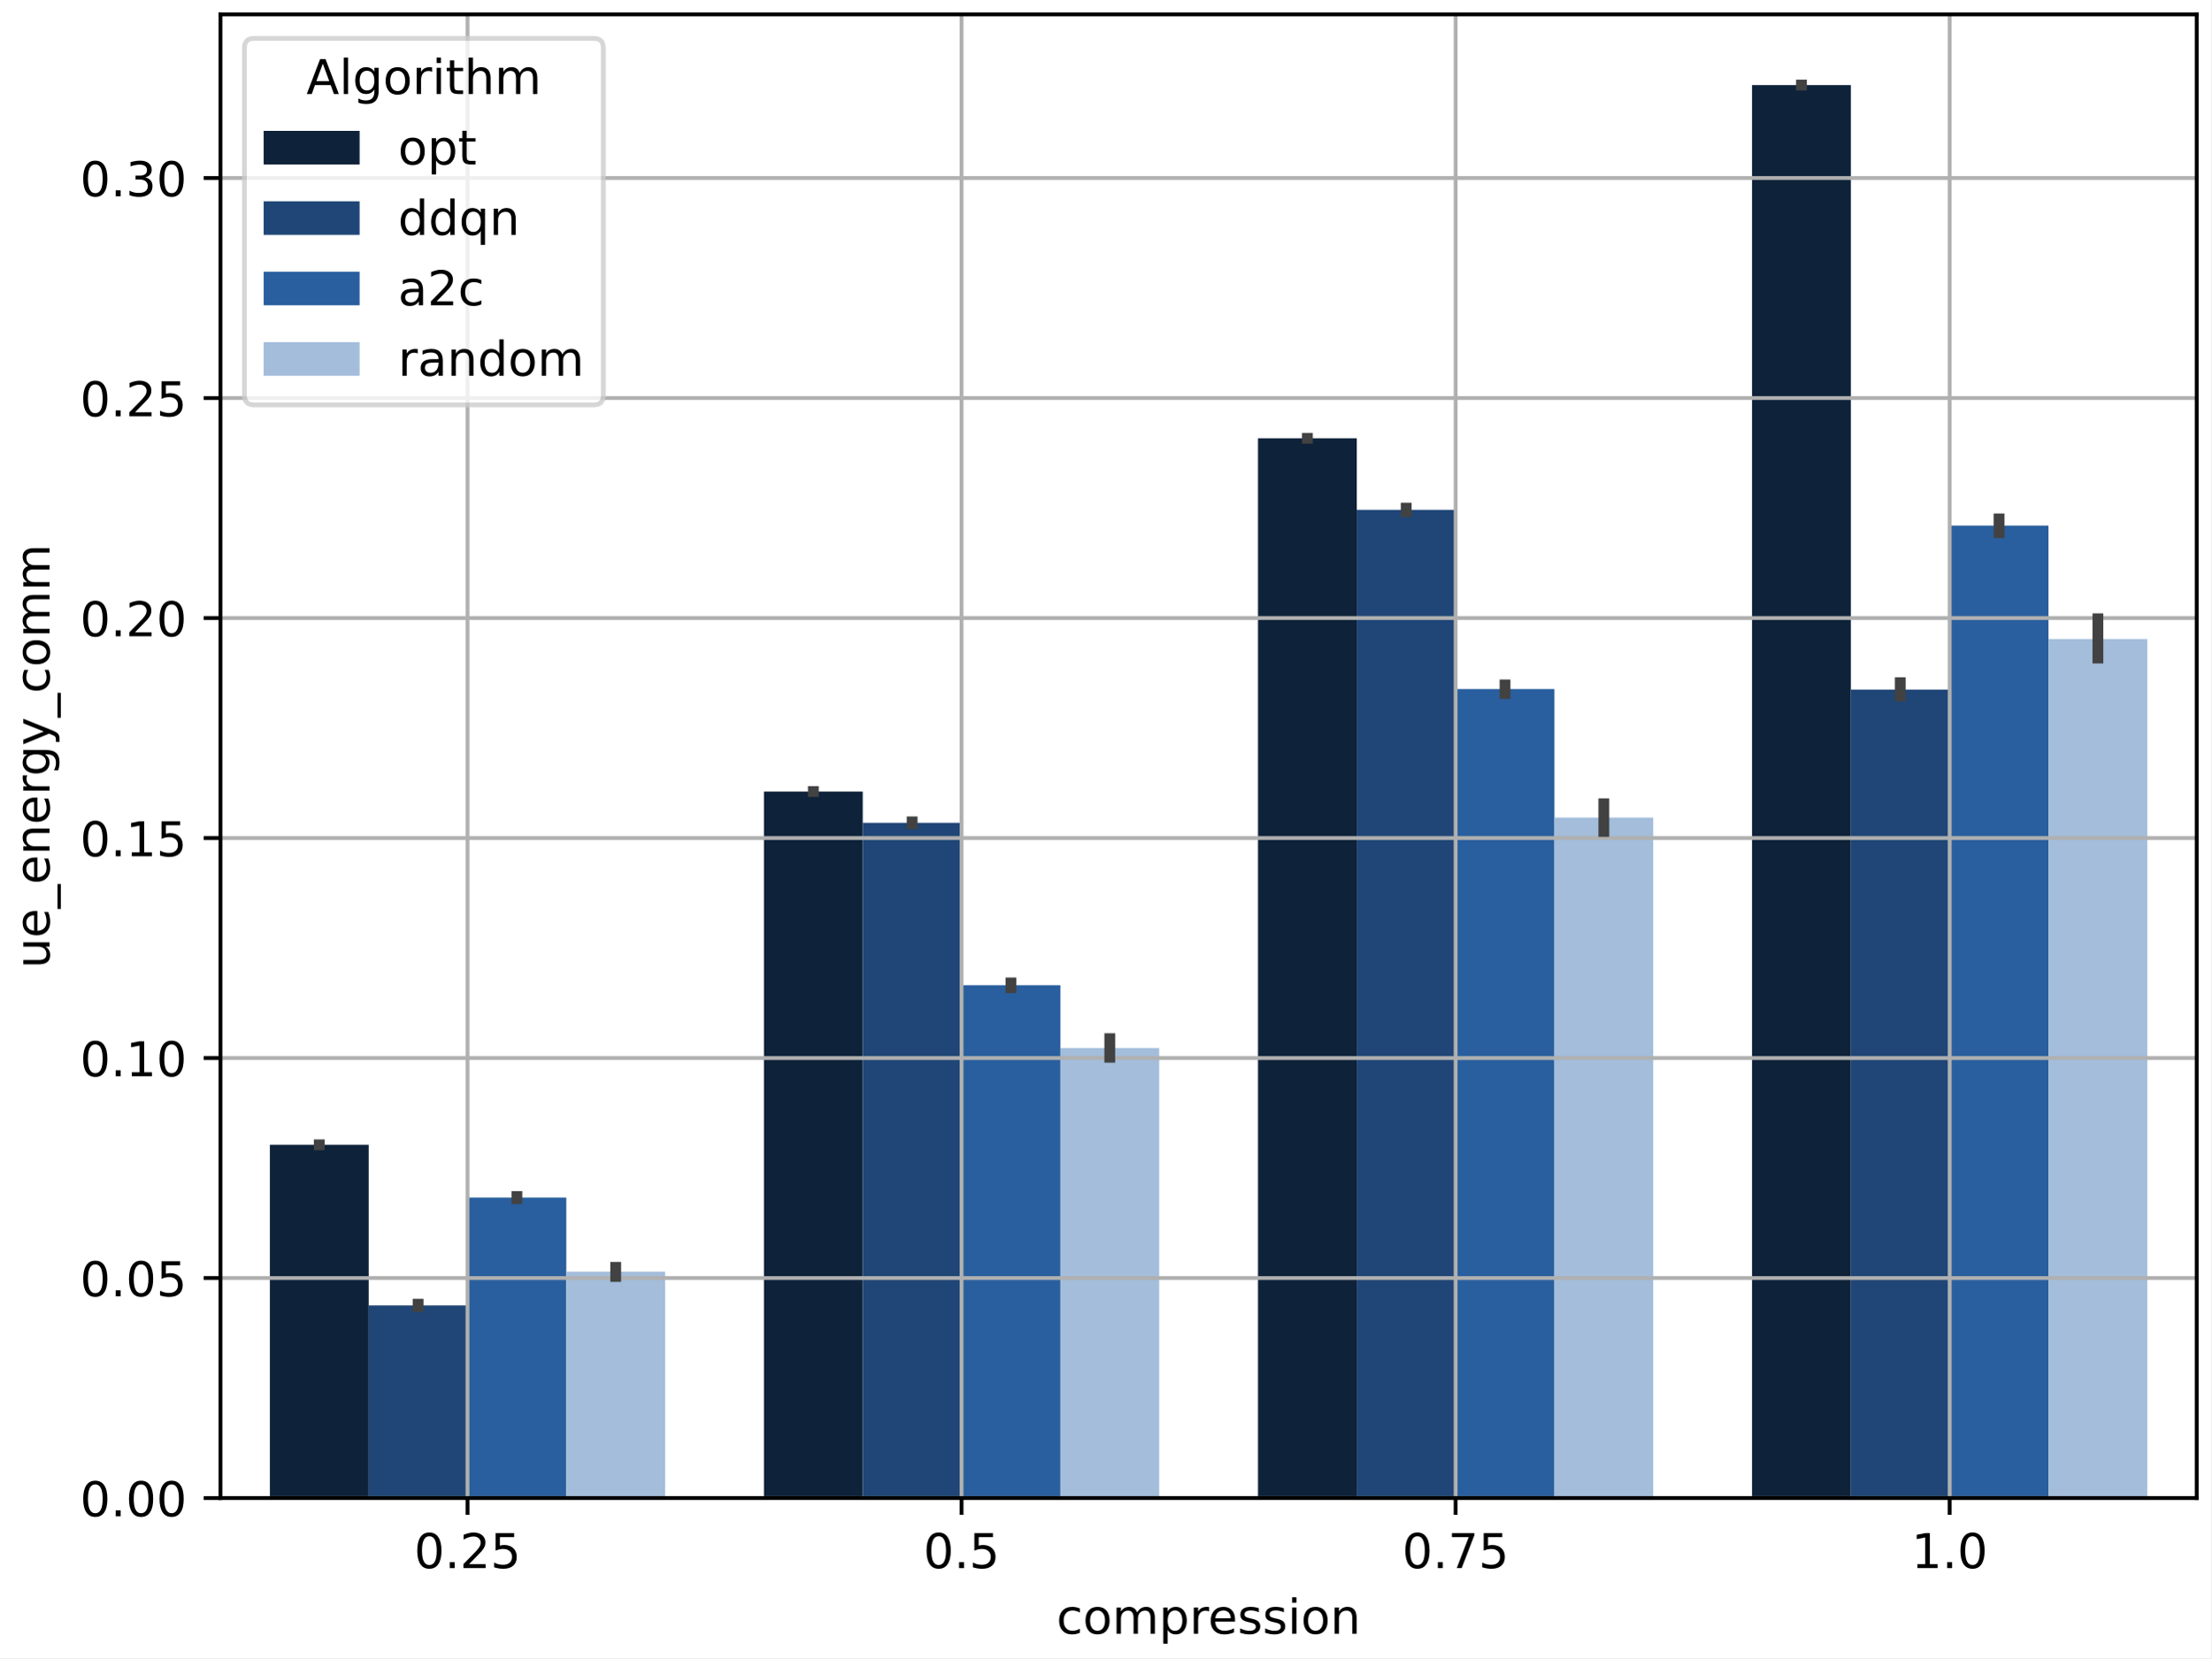
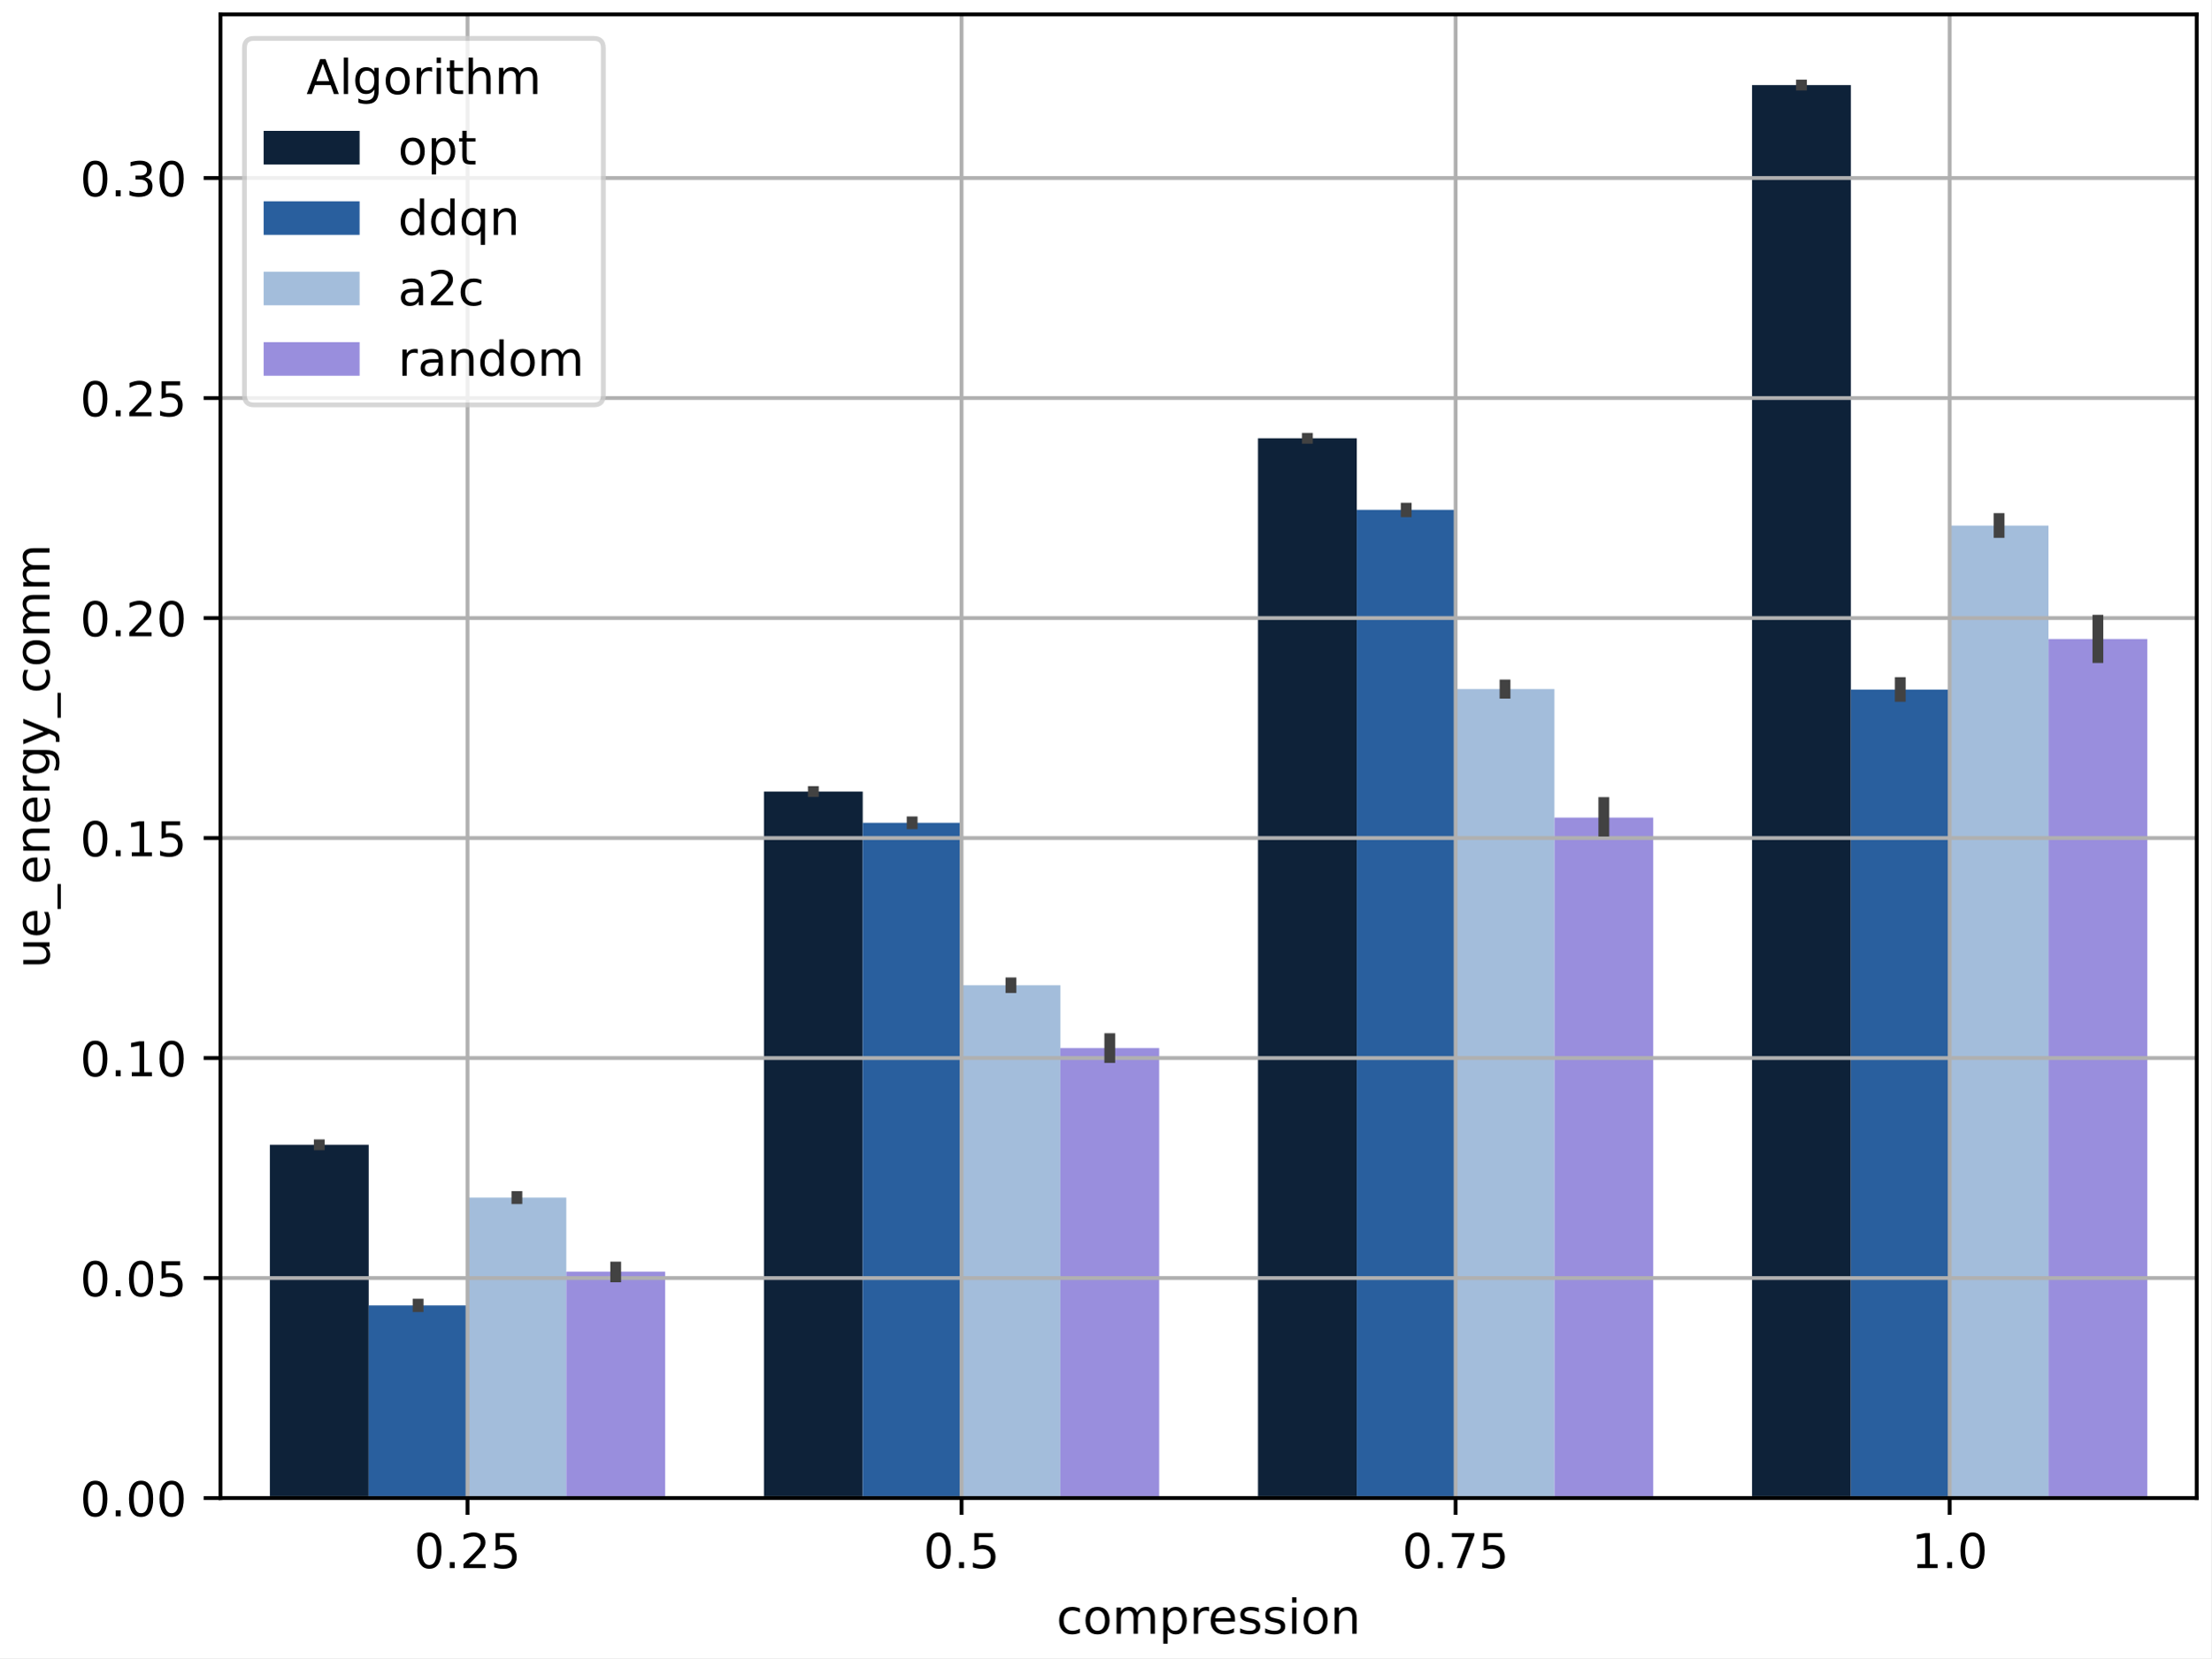
<svg xmlns="http://www.w3.org/2000/svg" xmlns:xlink="http://www.w3.org/1999/xlink" width="460.8pt" height="345.6pt" viewBox="0 0 460.8 345.6" version="1.1">
  <defs>
    <style type="text/css">*{stroke-linejoin: round; stroke-linecap: butt}</style>
  </defs>
  <g id="figure_1">
    <g id="patch_1">
      <path d="M 0 345.6  L 460.8 345.6  L 460.8 0  L 0 0  z " style="fill: #ffffff" />
    </g>
    <g id="axes_1">
      <g id="patch_2">
        <path d="M 45.944 312.244  L 457.8 312.244  L 457.8 3  L 45.944 3  z " style="fill: #ffffff" />
      </g>
      <g id="patch_3">
-         <path d="M 56.24 312.244  L 76.833 312.244  L 76.833 238.614  L 56.24 238.614  z " clip-path="url(#p03944c86cf)" style="fill: #0e2239" />
+         <path d="M 56.24 312.244  L 76.833 312.244  L 76.833 238.614  L 56.24 238.614  z " clip-path="url(#p60f78df3e6)" style="fill: #0e2239" />
      </g>
      <g id="patch_4">
-         <path d="M 159.204 312.244  L 179.797 312.244  L 179.797 164.985  L 159.204 164.985  z " clip-path="url(#p03944c86cf)" style="fill: #0e2239" />
+         <path d="M 159.204 312.244  L 179.797 312.244  L 179.797 164.985  L 159.204 164.985  z " clip-path="url(#p60f78df3e6)" style="fill: #0e2239" />
      </g>
      <g id="patch_5">
-         <path d="M 262.168 312.244  L 282.761 312.244  L 282.761 91.355  L 262.168 91.355  z " clip-path="url(#p03944c86cf)" style="fill: #0e2239" />
+         <path d="M 262.168 312.244  L 282.761 312.244  L 282.761 91.355  L 262.168 91.355  z " clip-path="url(#p60f78df3e6)" style="fill: #0e2239" />
      </g>
      <g id="patch_6">
-         <path d="M 365.132 312.244  L 385.725 312.244  L 385.725 17.726  L 365.132 17.726  z " clip-path="url(#p03944c86cf)" style="fill: #0e2239" />
+         <path d="M 365.132 312.244  L 385.725 312.244  L 385.725 17.726  L 365.132 17.726  z " clip-path="url(#p60f78df3e6)" style="fill: #0e2239" />
      </g>
      <g id="patch_7">
-         <path d="M 76.833 312.244  L 97.426 312.244  L 97.426 272.088  L 76.833 272.088  z " clip-path="url(#p03944c86cf)" style="fill: #1f4676" />
+         <path d="M 76.833 312.244  L 97.426 312.244  L 97.426 272.088  L 76.833 272.088  z " clip-path="url(#p60f78df3e6)" style="fill: #295f9e" />
      </g>
      <g id="patch_8">
-         <path d="M 179.797 312.244  L 200.39 312.244  L 200.39 171.502  L 179.797 171.502  z " clip-path="url(#p03944c86cf)" style="fill: #1f4676" />
+         <path d="M 179.797 312.244  L 200.39 312.244  L 200.39 171.502  L 179.797 171.502  z " clip-path="url(#p60f78df3e6)" style="fill: #295f9e" />
      </g>
      <g id="patch_9">
-         <path d="M 282.761 312.244  L 303.354 312.244  L 303.354 106.269  L 282.761 106.269  z " clip-path="url(#p03944c86cf)" style="fill: #1f4676" />
+         <path d="M 282.761 312.244  L 303.354 312.244  L 303.354 106.269  L 282.761 106.269  z " clip-path="url(#p60f78df3e6)" style="fill: #295f9e" />
      </g>
      <g id="patch_10">
-         <path d="M 385.725 312.244  L 406.318 312.244  L 406.318 143.737  L 385.725 143.737  z " clip-path="url(#p03944c86cf)" style="fill: #1f4676" />
+         <path d="M 385.725 312.244  L 406.318 312.244  L 406.318 143.737  L 385.725 143.737  z " clip-path="url(#p60f78df3e6)" style="fill: #295f9e" />
      </g>
      <g id="patch_11">
-         <path d="M 97.426 312.244  L 118.019 312.244  L 118.019 249.622  L 97.426 249.622  z " clip-path="url(#p03944c86cf)" style="fill: #295f9e" />
+         <path d="M 97.426 312.244  L 118.019 312.244  L 118.019 249.622  L 97.426 249.622  z " clip-path="url(#p60f78df3e6)" style="fill: #a3bddb" />
      </g>
      <g id="patch_12">
-         <path d="M 200.39 312.244  L 220.983 312.244  L 220.983 205.36  L 200.39 205.36  z " clip-path="url(#p03944c86cf)" style="fill: #295f9e" />
+         <path d="M 200.39 312.244  L 220.983 312.244  L 220.983 205.36  L 200.39 205.36  z " clip-path="url(#p60f78df3e6)" style="fill: #a3bddb" />
      </g>
      <g id="patch_13">
-         <path d="M 303.354 312.244  L 323.947 312.244  L 323.947 143.62  L 303.354 143.62  z " clip-path="url(#p03944c86cf)" style="fill: #295f9e" />
+         <path d="M 303.354 312.244  L 323.947 312.244  L 323.947 143.62  L 303.354 143.62  z " clip-path="url(#p60f78df3e6)" style="fill: #a3bddb" />
      </g>
      <g id="patch_14">
-         <path d="M 406.318 312.244  L 426.911 312.244  L 426.911 109.547  L 406.318 109.547  z " clip-path="url(#p03944c86cf)" style="fill: #295f9e" />
+         <path d="M 406.318 312.244  L 426.911 312.244  L 426.911 109.547  L 406.318 109.547  z " clip-path="url(#p60f78df3e6)" style="fill: #a3bddb" />
      </g>
      <g id="patch_15">
-         <path d="M 118.019 312.244  L 138.612 312.244  L 138.612 265.069  L 118.019 265.069  z " clip-path="url(#p03944c86cf)" style="fill: #a3bddb" />
+         <path d="M 118.019 312.244  L 138.612 312.244  L 138.612 265.069  L 118.019 265.069  z " clip-path="url(#p60f78df3e6)" style="fill: #998edd" />
      </g>
      <g id="patch_16">
-         <path d="M 220.983 312.244  L 241.575 312.244  L 241.575 218.459  L 220.983 218.459  z " clip-path="url(#p03944c86cf)" style="fill: #a3bddb" />
+         <path d="M 220.983 312.244  L 241.575 312.244  L 241.575 218.459  L 220.983 218.459  z " clip-path="url(#p60f78df3e6)" style="fill: #998edd" />
      </g>
      <g id="patch_17">
-         <path d="M 323.947 312.244  L 344.539 312.244  L 344.539 170.41  L 323.947 170.41  z " clip-path="url(#p03944c86cf)" style="fill: #a3bddb" />
+         <path d="M 323.947 312.244  L 344.539 312.244  L 344.539 170.41  L 323.947 170.41  z " clip-path="url(#p60f78df3e6)" style="fill: #998edd" />
      </g>
      <g id="patch_18">
-         <path d="M 426.911 312.244  L 447.503 312.244  L 447.503 133.184  L 426.911 133.184  z " clip-path="url(#p03944c86cf)" style="fill: #a3bddb" />
+         <path d="M 426.911 312.244  L 447.503 312.244  L 447.503 133.184  L 426.911 133.184  z " clip-path="url(#p60f78df3e6)" style="fill: #998edd" />
      </g>
      <g id="patch_19">
-         <path d="M 97.426 312.244  L 97.426 312.244  L 97.426 312.244  L 97.426 312.244  z " clip-path="url(#p03944c86cf)" style="fill: #0e2239" />
+         <path d="M 97.426 312.244  L 97.426 312.244  L 97.426 312.244  L 97.426 312.244  z " clip-path="url(#p60f78df3e6)" style="fill: #0e2239" />
      </g>
      <g id="patch_20">
-         <path d="M 97.426 312.244  L 97.426 312.244  L 97.426 312.244  L 97.426 312.244  z " clip-path="url(#p03944c86cf)" style="fill: #1f4676" />
+         <path d="M 97.426 312.244  L 97.426 312.244  L 97.426 312.244  L 97.426 312.244  z " clip-path="url(#p60f78df3e6)" style="fill: #295f9e" />
      </g>
      <g id="patch_21">
-         <path d="M 97.426 312.244  L 97.426 312.244  L 97.426 312.244  L 97.426 312.244  z " clip-path="url(#p03944c86cf)" style="fill: #295f9e" />
+         <path d="M 97.426 312.244  L 97.426 312.244  L 97.426 312.244  L 97.426 312.244  z " clip-path="url(#p60f78df3e6)" style="fill: #a3bddb" />
      </g>
      <g id="patch_22">
-         <path d="M 97.426 312.244  L 97.426 312.244  L 97.426 312.244  L 97.426 312.244  z " clip-path="url(#p03944c86cf)" style="fill: #a3bddb" />
+         <path d="M 97.426 312.244  L 97.426 312.244  L 97.426 312.244  L 97.426 312.244  z " clip-path="url(#p60f78df3e6)" style="fill: #998edd" />
      </g>
      <g id="matplotlib.axis_1">
        <g id="xtick_1">
          <g id="line2d_1">
-             <path d="M 97.426 312.244  L 97.426 3  " clip-path="url(#p03944c86cf)" style="fill: none; stroke: #b0b0b0; stroke-width: 0.8; stroke-linecap: square" />
+             <path d="M 97.426 312.244  L 97.426 3  " clip-path="url(#p60f78df3e6)" style="fill: none; stroke: #b0b0b0; stroke-width: 0.8; stroke-linecap: square" />
          </g>
          <g id="line2d_2">
            <defs>
-               <path id="m85dd8c12f5" d="M 0 0  L 0 3.5  " style="stroke: #000000; stroke-width: 0.8" />
-             </defs>
-             <g>
-               <use xlink:href="#m85dd8c12f5" x="97.426" y="312.244" style="stroke: #000000; stroke-width: 0.8" />
+               <path id="m9c12dd2baa" d="M 0 0  L 0 3.5  " style="stroke: #000000; stroke-width: 0.8" />
+             </defs>
+             <g>
+               <use xlink:href="#m9c12dd2baa" x="97.426" y="312.244" style="stroke: #000000; stroke-width: 0.8" />
            </g>
          </g>
          <g id="text_1">
            <g transform="translate(86.29315 326.8419) scale(0.1 -0.1)">
              <defs>
                <path id="DejaVuSans-30" d="M 2034 4250  Q 1547 4250 1301 3770  Q 1056 3291 1056 2328  Q 1056 1369 1301 889  Q 1547 409 2034 409  Q 2525 409 2770 889  Q 3016 1369 3016 2328  Q 3016 3291 2770 3770  Q 2525 4250 2034 4250  z M 2034 4750  Q 2819 4750 3233 4129  Q 3647 3509 3647 2328  Q 3647 1150 3233 529  Q 2819 -91 2034 -91  Q 1250 -91 836 529  Q 422 1150 422 2328  Q 422 3509 836 4129  Q 1250 4750 2034 4750  z " transform="scale(0.015625)" />
                <path id="DejaVuSans-2e" d="M 684 794  L 1344 794  L 1344 0  L 684 0  L 684 794  z " transform="scale(0.015625)" />
                <path id="DejaVuSans-32" d="M 1228 531  L 3431 531  L 3431 0  L 469 0  L 469 531  Q 828 903 1448 1529  Q 2069 2156 2228 2338  Q 2531 2678 2651 2914  Q 2772 3150 2772 3378  Q 2772 3750 2511 3984  Q 2250 4219 1831 4219  Q 1534 4219 1204 4116  Q 875 4013 500 3803  L 500 4441  Q 881 4594 1212 4672  Q 1544 4750 1819 4750  Q 2544 4750 2975 4387  Q 3406 4025 3406 3419  Q 3406 3131 3298 2873  Q 3191 2616 2906 2266  Q 2828 2175 2409 1742  Q 1991 1309 1228 531  z " transform="scale(0.015625)" />
                <path id="DejaVuSans-35" d="M 691 4666  L 3169 4666  L 3169 4134  L 1269 4134  L 1269 2991  Q 1406 3038 1543 3061  Q 1681 3084 1819 3084  Q 2600 3084 3056 2656  Q 3513 2228 3513 1497  Q 3513 744 3044 326  Q 2575 -91 1722 -91  Q 1428 -91 1123 -41  Q 819 9 494 109  L 494 744  Q 775 591 1075 516  Q 1375 441 1709 441  Q 2250 441 2565 725  Q 2881 1009 2881 1497  Q 2881 1984 2565 2268  Q 2250 2553 1709 2553  Q 1456 2553 1204 2497  Q 953 2441 691 2322  L 691 4666  z " transform="scale(0.015625)" />
              </defs>
              <use xlink:href="#DejaVuSans-30" />
              <use xlink:href="#DejaVuSans-2e" x="63.623" />
              <use xlink:href="#DejaVuSans-32" x="95.41" />
              <use xlink:href="#DejaVuSans-35" x="159.033" />
            </g>
          </g>
        </g>
        <g id="xtick_2">
          <g id="line2d_3">
-             <path d="M 200.39 312.244  L 200.39 3  " clip-path="url(#p03944c86cf)" style="fill: none; stroke: #b0b0b0; stroke-width: 0.8; stroke-linecap: square" />
+             <path d="M 200.39 312.244  L 200.39 3  " clip-path="url(#p60f78df3e6)" style="fill: none; stroke: #b0b0b0; stroke-width: 0.8; stroke-linecap: square" />
          </g>
          <g id="line2d_4">
            <g>
-               <use xlink:href="#m85dd8c12f5" x="200.39" y="312.244" style="stroke: #000000; stroke-width: 0.8" />
+               <use xlink:href="#m9c12dd2baa" x="200.39" y="312.244" style="stroke: #000000; stroke-width: 0.8" />
            </g>
          </g>
          <g id="text_2">
            <g transform="translate(192.4383 326.8419) scale(0.1 -0.1)">
              <use xlink:href="#DejaVuSans-30" />
              <use xlink:href="#DejaVuSans-2e" x="63.623" />
              <use xlink:href="#DejaVuSans-35" x="95.41" />
            </g>
          </g>
        </g>
        <g id="xtick_3">
          <g id="line2d_5">
-             <path d="M 303.354 312.244  L 303.354 3  " clip-path="url(#p03944c86cf)" style="fill: none; stroke: #b0b0b0; stroke-width: 0.8; stroke-linecap: square" />
+             <path d="M 303.354 312.244  L 303.354 3  " clip-path="url(#p60f78df3e6)" style="fill: none; stroke: #b0b0b0; stroke-width: 0.8; stroke-linecap: square" />
          </g>
          <g id="line2d_6">
            <g>
-               <use xlink:href="#m85dd8c12f5" x="303.354" y="312.244" style="stroke: #000000; stroke-width: 0.8" />
+               <use xlink:href="#m9c12dd2baa" x="303.354" y="312.244" style="stroke: #000000; stroke-width: 0.8" />
            </g>
          </g>
          <g id="text_3">
            <g transform="translate(292.221 326.8419) scale(0.1 -0.1)">
              <defs>
                <path id="DejaVuSans-37" d="M 525 4666  L 3525 4666  L 3525 4397  L 1831 0  L 1172 0  L 2766 4134  L 525 4134  L 525 4666  z " transform="scale(0.015625)" />
              </defs>
              <use xlink:href="#DejaVuSans-30" />
              <use xlink:href="#DejaVuSans-2e" x="63.623" />
              <use xlink:href="#DejaVuSans-37" x="95.41" />
              <use xlink:href="#DejaVuSans-35" x="159.033" />
            </g>
          </g>
        </g>
        <g id="xtick_4">
          <g id="line2d_7">
-             <path d="M 406.318 312.244  L 406.318 3  " clip-path="url(#p03944c86cf)" style="fill: none; stroke: #b0b0b0; stroke-width: 0.8; stroke-linecap: square" />
+             <path d="M 406.318 312.244  L 406.318 3  " clip-path="url(#p60f78df3e6)" style="fill: none; stroke: #b0b0b0; stroke-width: 0.8; stroke-linecap: square" />
          </g>
          <g id="line2d_8">
            <g>
-               <use xlink:href="#m85dd8c12f5" x="406.318" y="312.244" style="stroke: #000000; stroke-width: 0.8" />
+               <use xlink:href="#m9c12dd2baa" x="406.318" y="312.244" style="stroke: #000000; stroke-width: 0.8" />
            </g>
          </g>
          <g id="text_4">
            <g transform="translate(398.3662 326.8419) scale(0.1 -0.1)">
              <defs>
                <path id="DejaVuSans-31" d="M 794 531  L 1825 531  L 1825 4091  L 703 3866  L 703 4441  L 1819 4666  L 2450 4666  L 2450 531  L 3481 531  L 3481 0  L 794 0  L 794 531  z " transform="scale(0.015625)" />
              </defs>
              <use xlink:href="#DejaVuSans-31" />
              <use xlink:href="#DejaVuSans-2e" x="63.623" />
              <use xlink:href="#DejaVuSans-30" x="95.41" />
            </g>
          </g>
        </g>
        <g id="text_5">
          <g transform="translate(220.1727 340.5201) scale(0.1 -0.1)">
            <defs>
              <path id="DejaVuSans-63" d="M 3122 3366  L 3122 2828  Q 2878 2963 2633 3030  Q 2388 3097 2138 3097  Q 1578 3097 1268 2742  Q 959 2388 959 1747  Q 959 1106 1268 751  Q 1578 397 2138 397  Q 2388 397 2633 464  Q 2878 531 3122 666  L 3122 134  Q 2881 22 2623 -34  Q 2366 -91 2075 -91  Q 1284 -91 818 406  Q 353 903 353 1747  Q 353 2603 823 3093  Q 1294 3584 2113 3584  Q 2378 3584 2631 3529  Q 2884 3475 3122 3366  z " transform="scale(0.015625)" />
              <path id="DejaVuSans-6f" d="M 1959 3097  Q 1497 3097 1228 2736  Q 959 2375 959 1747  Q 959 1119 1226 758  Q 1494 397 1959 397  Q 2419 397 2687 759  Q 2956 1122 2956 1747  Q 2956 2369 2687 2733  Q 2419 3097 1959 3097  z M 1959 3584  Q 2709 3584 3137 3096  Q 3566 2609 3566 1747  Q 3566 888 3137 398  Q 2709 -91 1959 -91  Q 1206 -91 779 398  Q 353 888 353 1747  Q 353 2609 779 3096  Q 1206 3584 1959 3584  z " transform="scale(0.015625)" />
              <path id="DejaVuSans-6d" d="M 3328 2828  Q 3544 3216 3844 3400  Q 4144 3584 4550 3584  Q 5097 3584 5394 3201  Q 5691 2819 5691 2113  L 5691 0  L 5113 0  L 5113 2094  Q 5113 2597 4934 2840  Q 4756 3084 4391 3084  Q 3944 3084 3684 2787  Q 3425 2491 3425 1978  L 3425 0  L 2847 0  L 2847 2094  Q 2847 2600 2669 2842  Q 2491 3084 2119 3084  Q 1678 3084 1418 2786  Q 1159 2488 1159 1978  L 1159 0  L 581 0  L 581 3500  L 1159 3500  L 1159 2956  Q 1356 3278 1631 3431  Q 1906 3584 2284 3584  Q 2666 3584 2933 3390  Q 3200 3197 3328 2828  z " transform="scale(0.015625)" />
              <path id="DejaVuSans-70" d="M 1159 525  L 1159 -1331  L 581 -1331  L 581 3500  L 1159 3500  L 1159 2969  Q 1341 3281 1617 3432  Q 1894 3584 2278 3584  Q 2916 3584 3314 3078  Q 3713 2572 3713 1747  Q 3713 922 3314 415  Q 2916 -91 2278 -91  Q 1894 -91 1617 61  Q 1341 213 1159 525  z M 3116 1747  Q 3116 2381 2855 2742  Q 2594 3103 2138 3103  Q 1681 3103 1420 2742  Q 1159 2381 1159 1747  Q 1159 1113 1420 752  Q 1681 391 2138 391  Q 2594 391 2855 752  Q 3116 1113 3116 1747  z " transform="scale(0.015625)" />
              <path id="DejaVuSans-72" d="M 2631 2963  Q 2534 3019 2420 3045  Q 2306 3072 2169 3072  Q 1681 3072 1420 2755  Q 1159 2438 1159 1844  L 1159 0  L 581 0  L 581 3500  L 1159 3500  L 1159 2956  Q 1341 3275 1631 3429  Q 1922 3584 2338 3584  Q 2397 3584 2469 3576  Q 2541 3569 2628 3553  L 2631 2963  z " transform="scale(0.015625)" />
              <path id="DejaVuSans-65" d="M 3597 1894  L 3597 1613  L 953 1613  Q 991 1019 1311 708  Q 1631 397 2203 397  Q 2534 397 2845 478  Q 3156 559 3463 722  L 3463 178  Q 3153 47 2828 -22  Q 2503 -91 2169 -91  Q 1331 -91 842 396  Q 353 884 353 1716  Q 353 2575 817 3079  Q 1281 3584 2069 3584  Q 2775 3584 3186 3129  Q 3597 2675 3597 1894  z M 3022 2063  Q 3016 2534 2758 2815  Q 2500 3097 2075 3097  Q 1594 3097 1305 2825  Q 1016 2553 972 2059  L 3022 2063  z " transform="scale(0.015625)" />
              <path id="DejaVuSans-73" d="M 2834 3397  L 2834 2853  Q 2591 2978 2328 3040  Q 2066 3103 1784 3103  Q 1356 3103 1142 2972  Q 928 2841 928 2578  Q 928 2378 1081 2264  Q 1234 2150 1697 2047  L 1894 2003  Q 2506 1872 2764 1633  Q 3022 1394 3022 966  Q 3022 478 2636 193  Q 2250 -91 1575 -91  Q 1294 -91 989 -36  Q 684 19 347 128  L 347 722  Q 666 556 975 473  Q 1284 391 1588 391  Q 1994 391 2212 530  Q 2431 669 2431 922  Q 2431 1156 2273 1281  Q 2116 1406 1581 1522  L 1381 1569  Q 847 1681 609 1914  Q 372 2147 372 2553  Q 372 3047 722 3315  Q 1072 3584 1716 3584  Q 2034 3584 2315 3537  Q 2597 3491 2834 3397  z " transform="scale(0.015625)" />
              <path id="DejaVuSans-69" d="M 603 3500  L 1178 3500  L 1178 0  L 603 0  L 603 3500  z M 603 4863  L 1178 4863  L 1178 4134  L 603 4134  L 603 4863  z " transform="scale(0.015625)" />
              <path id="DejaVuSans-6e" d="M 3513 2113  L 3513 0  L 2938 0  L 2938 2094  Q 2938 2591 2744 2837  Q 2550 3084 2163 3084  Q 1697 3084 1428 2787  Q 1159 2491 1159 1978  L 1159 0  L 581 0  L 581 3500  L 1159 3500  L 1159 2956  Q 1366 3272 1645 3428  Q 1925 3584 2291 3584  Q 2894 3584 3203 3211  Q 3513 2838 3513 2113  z " transform="scale(0.015625)" />
            </defs>
            <use xlink:href="#DejaVuSans-63" />
            <use xlink:href="#DejaVuSans-6f" x="54.98" />
            <use xlink:href="#DejaVuSans-6d" x="116.162" />
            <use xlink:href="#DejaVuSans-70" x="213.574" />
            <use xlink:href="#DejaVuSans-72" x="277.051" />
            <use xlink:href="#DejaVuSans-65" x="315.914" />
            <use xlink:href="#DejaVuSans-73" x="377.438" />
            <use xlink:href="#DejaVuSans-73" x="429.537" />
            <use xlink:href="#DejaVuSans-69" x="481.637" />
            <use xlink:href="#DejaVuSans-6f" x="509.42" />
            <use xlink:href="#DejaVuSans-6e" x="570.602" />
          </g>
        </g>
      </g>
      <g id="matplotlib.axis_2">
        <g id="ytick_1">
          <g id="line2d_9">
-             <path d="M 45.944 312.244  L 457.8 312.244  " clip-path="url(#p03944c86cf)" style="fill: none; stroke: #b0b0b0; stroke-width: 0.8; stroke-linecap: square" />
+             <path d="M 45.944 312.244  L 457.8 312.244  " clip-path="url(#p60f78df3e6)" style="fill: none; stroke: #b0b0b0; stroke-width: 0.8; stroke-linecap: square" />
          </g>
          <g id="line2d_10">
            <defs>
-               <path id="m03f31172c1" d="M 0 0  L -3.5 0  " style="stroke: #000000; stroke-width: 0.8" />
-             </defs>
-             <g>
-               <use xlink:href="#m03f31172c1" x="45.944" y="312.244" style="stroke: #000000; stroke-width: 0.8" />
+               <path id="m8b4ae5c225" d="M 0 0  L -3.5 0  " style="stroke: #000000; stroke-width: 0.8" />
+             </defs>
+             <g>
+               <use xlink:href="#m8b4ae5c225" x="45.944" y="312.244" style="stroke: #000000; stroke-width: 0.8" />
            </g>
          </g>
          <g id="text_6">
            <g transform="translate(16.67836 316.0427) scale(0.1 -0.1)">
              <use xlink:href="#DejaVuSans-30" />
              <use xlink:href="#DejaVuSans-2e" x="63.623" />
              <use xlink:href="#DejaVuSans-30" x="95.41" />
              <use xlink:href="#DejaVuSans-30" x="159.033" />
            </g>
          </g>
        </g>
        <g id="ytick_2">
          <g id="line2d_11">
-             <path d="M 45.944 266.387  L 457.8 266.387  " clip-path="url(#p03944c86cf)" style="fill: none; stroke: #b0b0b0; stroke-width: 0.8; stroke-linecap: square" />
+             <path d="M 45.944 266.387  L 457.8 266.387  " clip-path="url(#p60f78df3e6)" style="fill: none; stroke: #b0b0b0; stroke-width: 0.8; stroke-linecap: square" />
          </g>
          <g id="line2d_12">
            <g>
-               <use xlink:href="#m03f31172c1" x="45.944" y="266.387" style="stroke: #000000; stroke-width: 0.8" />
+               <use xlink:href="#m8b4ae5c225" x="45.944" y="266.387" style="stroke: #000000; stroke-width: 0.8" />
            </g>
          </g>
          <g id="text_7">
            <g transform="translate(16.67836 270.1858) scale(0.1 -0.1)">
              <use xlink:href="#DejaVuSans-30" />
              <use xlink:href="#DejaVuSans-2e" x="63.623" />
              <use xlink:href="#DejaVuSans-30" x="95.41" />
              <use xlink:href="#DejaVuSans-35" x="159.033" />
            </g>
          </g>
        </g>
        <g id="ytick_3">
          <g id="line2d_13">
-             <path d="M 45.944 220.53  L 457.8 220.53  " clip-path="url(#p03944c86cf)" style="fill: none; stroke: #b0b0b0; stroke-width: 0.8; stroke-linecap: square" />
+             <path d="M 45.944 220.53  L 457.8 220.53  " clip-path="url(#p60f78df3e6)" style="fill: none; stroke: #b0b0b0; stroke-width: 0.8; stroke-linecap: square" />
          </g>
          <g id="line2d_14">
            <g>
-               <use xlink:href="#m03f31172c1" x="45.944" y="220.53" style="stroke: #000000; stroke-width: 0.8" />
+               <use xlink:href="#m8b4ae5c225" x="45.944" y="220.53" style="stroke: #000000; stroke-width: 0.8" />
            </g>
          </g>
          <g id="text_8">
            <g transform="translate(16.67836 224.3289) scale(0.1 -0.1)">
              <use xlink:href="#DejaVuSans-30" />
              <use xlink:href="#DejaVuSans-2e" x="63.623" />
              <use xlink:href="#DejaVuSans-31" x="95.41" />
              <use xlink:href="#DejaVuSans-30" x="159.033" />
            </g>
          </g>
        </g>
        <g id="ytick_4">
          <g id="line2d_15">
-             <path d="M 45.944 174.673  L 457.8 174.673  " clip-path="url(#p03944c86cf)" style="fill: none; stroke: #b0b0b0; stroke-width: 0.8; stroke-linecap: square" />
+             <path d="M 45.944 174.673  L 457.8 174.673  " clip-path="url(#p60f78df3e6)" style="fill: none; stroke: #b0b0b0; stroke-width: 0.8; stroke-linecap: square" />
          </g>
          <g id="line2d_16">
            <g>
-               <use xlink:href="#m03f31172c1" x="45.944" y="174.673" style="stroke: #000000; stroke-width: 0.8" />
+               <use xlink:href="#m8b4ae5c225" x="45.944" y="174.673" style="stroke: #000000; stroke-width: 0.8" />
            </g>
          </g>
          <g id="text_9">
            <g transform="translate(16.67836 178.4719) scale(0.1 -0.1)">
              <use xlink:href="#DejaVuSans-30" />
              <use xlink:href="#DejaVuSans-2e" x="63.623" />
              <use xlink:href="#DejaVuSans-31" x="95.41" />
              <use xlink:href="#DejaVuSans-35" x="159.033" />
            </g>
          </g>
        </g>
        <g id="ytick_5">
          <g id="line2d_17">
-             <path d="M 45.944 128.816  L 457.8 128.816  " clip-path="url(#p03944c86cf)" style="fill: none; stroke: #b0b0b0; stroke-width: 0.8; stroke-linecap: square" />
+             <path d="M 45.944 128.816  L 457.8 128.816  " clip-path="url(#p60f78df3e6)" style="fill: none; stroke: #b0b0b0; stroke-width: 0.8; stroke-linecap: square" />
          </g>
          <g id="line2d_18">
            <g>
-               <use xlink:href="#m03f31172c1" x="45.944" y="128.816" style="stroke: #000000; stroke-width: 0.8" />
+               <use xlink:href="#m8b4ae5c225" x="45.944" y="128.816" style="stroke: #000000; stroke-width: 0.8" />
            </g>
          </g>
          <g id="text_10">
            <g transform="translate(16.67836 132.615) scale(0.1 -0.1)">
              <use xlink:href="#DejaVuSans-30" />
              <use xlink:href="#DejaVuSans-2e" x="63.623" />
              <use xlink:href="#DejaVuSans-32" x="95.41" />
              <use xlink:href="#DejaVuSans-30" x="159.033" />
            </g>
          </g>
        </g>
        <g id="ytick_6">
          <g id="line2d_19">
-             <path d="M 45.944 82.959  L 457.8 82.959  " clip-path="url(#p03944c86cf)" style="fill: none; stroke: #b0b0b0; stroke-width: 0.8; stroke-linecap: square" />
+             <path d="M 45.944 82.959  L 457.8 82.959  " clip-path="url(#p60f78df3e6)" style="fill: none; stroke: #b0b0b0; stroke-width: 0.8; stroke-linecap: square" />
          </g>
          <g id="line2d_20">
            <g>
-               <use xlink:href="#m03f31172c1" x="45.944" y="82.959" style="stroke: #000000; stroke-width: 0.8" />
+               <use xlink:href="#m8b4ae5c225" x="45.944" y="82.959" style="stroke: #000000; stroke-width: 0.8" />
            </g>
          </g>
          <g id="text_11">
            <g transform="translate(16.67836 86.75809) scale(0.1 -0.1)">
              <use xlink:href="#DejaVuSans-30" />
              <use xlink:href="#DejaVuSans-2e" x="63.623" />
              <use xlink:href="#DejaVuSans-32" x="95.41" />
              <use xlink:href="#DejaVuSans-35" x="159.033" />
            </g>
          </g>
        </g>
        <g id="ytick_7">
          <g id="line2d_21">
-             <path d="M 45.944 37.102  L 457.8 37.102  " clip-path="url(#p03944c86cf)" style="fill: none; stroke: #b0b0b0; stroke-width: 0.8; stroke-linecap: square" />
+             <path d="M 45.944 37.102  L 457.8 37.102  " clip-path="url(#p60f78df3e6)" style="fill: none; stroke: #b0b0b0; stroke-width: 0.8; stroke-linecap: square" />
          </g>
          <g id="line2d_22">
            <g>
-               <use xlink:href="#m03f31172c1" x="45.944" y="37.102" style="stroke: #000000; stroke-width: 0.8" />
+               <use xlink:href="#m8b4ae5c225" x="45.944" y="37.102" style="stroke: #000000; stroke-width: 0.8" />
            </g>
          </g>
          <g id="text_12">
            <g transform="translate(16.67836 40.90116) scale(0.1 -0.1)">
              <defs>
                <path id="DejaVuSans-33" d="M 2597 2516  Q 3050 2419 3304 2112  Q 3559 1806 3559 1356  Q 3559 666 3084 287  Q 2609 -91 1734 -91  Q 1441 -91 1130 -33  Q 819 25 488 141  L 488 750  Q 750 597 1062 519  Q 1375 441 1716 441  Q 2309 441 2620 675  Q 2931 909 2931 1356  Q 2931 1769 2642 2001  Q 2353 2234 1838 2234  L 1294 2234  L 1294 2753  L 1863 2753  Q 2328 2753 2575 2939  Q 2822 3125 2822 3475  Q 2822 3834 2567 4026  Q 2313 4219 1838 4219  Q 1578 4219 1281 4162  Q 984 4106 628 3988  L 628 4550  Q 988 4650 1302 4700  Q 1616 4750 1894 4750  Q 2613 4750 3031 4423  Q 3450 4097 3450 3541  Q 3450 3153 3228 2886  Q 3006 2619 2597 2516  z " transform="scale(0.015625)" />
              </defs>
              <use xlink:href="#DejaVuSans-30" />
              <use xlink:href="#DejaVuSans-2e" x="63.623" />
              <use xlink:href="#DejaVuSans-33" x="95.41" />
              <use xlink:href="#DejaVuSans-30" x="159.033" />
            </g>
          </g>
        </g>
        <g id="text_13">
          <g transform="translate(10.32055 201.8398) rotate(-90) scale(0.1 -0.1)">
            <defs>
              <path id="DejaVuSans-75" d="M 544 1381  L 544 3500  L 1119 3500  L 1119 1403  Q 1119 906 1312 657  Q 1506 409 1894 409  Q 2359 409 2629 706  Q 2900 1003 2900 1516  L 2900 3500  L 3475 3500  L 3475 0  L 2900 0  L 2900 538  Q 2691 219 2414 64  Q 2138 -91 1772 -91  Q 1169 -91 856 284  Q 544 659 544 1381  z M 1991 3584  L 1991 3584  z " transform="scale(0.015625)" />
              <path id="DejaVuSans-5f" d="M 3263 -1063  L 3263 -1509  L -63 -1509  L -63 -1063  L 3263 -1063  z " transform="scale(0.015625)" />
              <path id="DejaVuSans-67" d="M 2906 1791  Q 2906 2416 2648 2759  Q 2391 3103 1925 3103  Q 1463 3103 1205 2759  Q 947 2416 947 1791  Q 947 1169 1205 825  Q 1463 481 1925 481  Q 2391 481 2648 825  Q 2906 1169 2906 1791  z M 3481 434  Q 3481 -459 3084 -895  Q 2688 -1331 1869 -1331  Q 1566 -1331 1297 -1286  Q 1028 -1241 775 -1147  L 775 -588  Q 1028 -725 1275 -790  Q 1522 -856 1778 -856  Q 2344 -856 2625 -561  Q 2906 -266 2906 331  L 2906 616  Q 2728 306 2450 153  Q 2172 0 1784 0  Q 1141 0 747 490  Q 353 981 353 1791  Q 353 2603 747 3093  Q 1141 3584 1784 3584  Q 2172 3584 2450 3431  Q 2728 3278 2906 2969  L 2906 3500  L 3481 3500  L 3481 434  z " transform="scale(0.015625)" />
              <path id="DejaVuSans-79" d="M 2059 -325  Q 1816 -950 1584 -1140  Q 1353 -1331 966 -1331  L 506 -1331  L 506 -850  L 844 -850  Q 1081 -850 1212 -737  Q 1344 -625 1503 -206  L 1606 56  L 191 3500  L 800 3500  L 1894 763  L 2988 3500  L 3597 3500  L 2059 -325  z " transform="scale(0.015625)" />
            </defs>
            <use xlink:href="#DejaVuSans-75" />
            <use xlink:href="#DejaVuSans-65" x="63.379" />
            <use xlink:href="#DejaVuSans-5f" x="124.902" />
            <use xlink:href="#DejaVuSans-65" x="174.902" />
            <use xlink:href="#DejaVuSans-6e" x="236.426" />
            <use xlink:href="#DejaVuSans-65" x="299.805" />
            <use xlink:href="#DejaVuSans-72" x="361.328" />
            <use xlink:href="#DejaVuSans-67" x="400.691" />
            <use xlink:href="#DejaVuSans-79" x="464.168" />
            <use xlink:href="#DejaVuSans-5f" x="523.348" />
            <use xlink:href="#DejaVuSans-63" x="573.348" />
            <use xlink:href="#DejaVuSans-6f" x="628.328" />
            <use xlink:href="#DejaVuSans-6d" x="689.51" />
            <use xlink:href="#DejaVuSans-6d" x="786.922" />
          </g>
        </g>
      </g>
      <g id="line2d_23">
-         <path d="M 66.537 238.614  L 66.537 238.614  " clip-path="url(#p03944c86cf)" style="fill: none; stroke: #424242; stroke-width: 2.25; stroke-linecap: square" />
+         <path d="M 66.537 238.614  L 66.537 238.614  " clip-path="url(#p60f78df3e6)" style="fill: none; stroke: #424242; stroke-width: 2.25; stroke-linecap: square" />
      </g>
      <g id="line2d_24">
-         <path d="M 169.501 164.985  L 169.501 164.985  " clip-path="url(#p03944c86cf)" style="fill: none; stroke: #424242; stroke-width: 2.25; stroke-linecap: square" />
+         <path d="M 169.501 164.985  L 169.501 164.985  " clip-path="url(#p60f78df3e6)" style="fill: none; stroke: #424242; stroke-width: 2.25; stroke-linecap: square" />
      </g>
      <g id="line2d_25">
-         <path d="M 272.465 91.355  L 272.465 91.355  " clip-path="url(#p03944c86cf)" style="fill: none; stroke: #424242; stroke-width: 2.25; stroke-linecap: square" />
+         <path d="M 272.465 91.355  L 272.465 91.355  " clip-path="url(#p60f78df3e6)" style="fill: none; stroke: #424242; stroke-width: 2.25; stroke-linecap: square" />
      </g>
      <g id="line2d_26">
-         <path d="M 375.429 17.726  L 375.429 17.726  " clip-path="url(#p03944c86cf)" style="fill: none; stroke: #424242; stroke-width: 2.25; stroke-linecap: square" />
+         <path d="M 375.429 17.726  L 375.429 17.726  " clip-path="url(#p60f78df3e6)" style="fill: none; stroke: #424242; stroke-width: 2.25; stroke-linecap: square" />
      </g>
      <g id="line2d_27">
-         <path d="M 87.13 272.336  L 87.13 271.825  " clip-path="url(#p03944c86cf)" style="fill: none; stroke: #424242; stroke-width: 2.25; stroke-linecap: square" />
+         <path d="M 87.13 272.344  L 87.13 271.816  " clip-path="url(#p60f78df3e6)" style="fill: none; stroke: #424242; stroke-width: 2.25; stroke-linecap: square" />
      </g>
      <g id="line2d_28">
-         <path d="M 190.094 171.678  L 190.094 171.298  " clip-path="url(#p03944c86cf)" style="fill: none; stroke: #424242; stroke-width: 2.25; stroke-linecap: square" />
+         <path d="M 190.094 171.694  L 190.094 171.305  " clip-path="url(#p60f78df3e6)" style="fill: none; stroke: #424242; stroke-width: 2.25; stroke-linecap: square" />
      </g>
      <g id="line2d_29">
-         <path d="M 293.057 106.623  L 293.057 105.902  " clip-path="url(#p03944c86cf)" style="fill: none; stroke: #424242; stroke-width: 2.25; stroke-linecap: square" />
+         <path d="M 293.057 106.658  L 293.057 105.914  " clip-path="url(#p60f78df3e6)" style="fill: none; stroke: #424242; stroke-width: 2.25; stroke-linecap: square" />
      </g>
      <g id="line2d_30">
-         <path d="M 396.021 145.067  L 396.021 142.285  " clip-path="url(#p03944c86cf)" style="fill: none; stroke: #424242; stroke-width: 2.25; stroke-linecap: square" />
+         <path d="M 396.021 145.136  L 396.021 142.269  " clip-path="url(#p60f78df3e6)" style="fill: none; stroke: #424242; stroke-width: 2.25; stroke-linecap: square" />
      </g>
      <g id="line2d_31">
-         <path d="M 107.722 249.85  L 107.722 249.388  " clip-path="url(#p03944c86cf)" style="fill: none; stroke: #424242; stroke-width: 2.25; stroke-linecap: square" />
+         <path d="M 107.722 249.834  L 107.722 249.391  " clip-path="url(#p60f78df3e6)" style="fill: none; stroke: #424242; stroke-width: 2.25; stroke-linecap: square" />
      </g>
      <g id="line2d_32">
-         <path d="M 210.686 205.865  L 210.686 204.869  " clip-path="url(#p03944c86cf)" style="fill: none; stroke: #424242; stroke-width: 2.25; stroke-linecap: square" />
+         <path d="M 210.686 205.847  L 210.686 204.862  " clip-path="url(#p60f78df3e6)" style="fill: none; stroke: #424242; stroke-width: 2.25; stroke-linecap: square" />
      </g>
      <g id="line2d_33">
-         <path d="M 313.65 144.55  L 313.65 142.752  " clip-path="url(#p03944c86cf)" style="fill: none; stroke: #424242; stroke-width: 2.25; stroke-linecap: square" />
+         <path d="M 313.65 144.486  L 313.65 142.768  " clip-path="url(#p60f78df3e6)" style="fill: none; stroke: #424242; stroke-width: 2.25; stroke-linecap: square" />
      </g>
      <g id="line2d_34">
-         <path d="M 416.614 111.019  L 416.614 108.15  " clip-path="url(#p03944c86cf)" style="fill: none; stroke: #424242; stroke-width: 2.25; stroke-linecap: square" />
+         <path d="M 416.614 110.972  L 416.614 108.078  " clip-path="url(#p60f78df3e6)" style="fill: none; stroke: #424242; stroke-width: 2.25; stroke-linecap: square" />
      </g>
      <g id="line2d_35">
-         <path d="M 128.315 266.048  L 128.315 264.16  " clip-path="url(#p03944c86cf)" style="fill: none; stroke: #424242; stroke-width: 2.25; stroke-linecap: square" />
+         <path d="M 128.315 266.139  L 128.315 264.085  " clip-path="url(#p60f78df3e6)" style="fill: none; stroke: #424242; stroke-width: 2.25; stroke-linecap: square" />
      </g>
      <g id="line2d_36">
-         <path d="M 231.279 220.367  L 231.279 216.486  " clip-path="url(#p03944c86cf)" style="fill: none; stroke: #424242; stroke-width: 2.25; stroke-linecap: square" />
+         <path d="M 231.279 220.41  L 231.279 216.485  " clip-path="url(#p60f78df3e6)" style="fill: none; stroke: #424242; stroke-width: 2.25; stroke-linecap: square" />
      </g>
      <g id="line2d_37">
-         <path d="M 334.243 173.299  L 334.243 167.532  " clip-path="url(#p03944c86cf)" style="fill: none; stroke: #424242; stroke-width: 2.25; stroke-linecap: square" />
+         <path d="M 334.243 173.23  L 334.243 167.274  " clip-path="url(#p60f78df3e6)" style="fill: none; stroke: #424242; stroke-width: 2.25; stroke-linecap: square" />
      </g>
      <g id="line2d_38">
-         <path d="M 437.207 137.166  L 437.207 128.974  " clip-path="url(#p03944c86cf)" style="fill: none; stroke: #424242; stroke-width: 2.25; stroke-linecap: square" />
+         <path d="M 437.207 137.049  L 437.207 129.276  " clip-path="url(#p60f78df3e6)" style="fill: none; stroke: #424242; stroke-width: 2.25; stroke-linecap: square" />
      </g>
      <g id="patch_23">
        <path d="M 45.944 312.244  L 45.944 3  " style="fill: none; stroke: #000000; stroke-width: 0.8; stroke-linejoin: miter; stroke-linecap: square" />
      </g>
      <g id="patch_24">
        <path d="M 457.8 312.244  L 457.8 3  " style="fill: none; stroke: #000000; stroke-width: 0.8; stroke-linejoin: miter; stroke-linecap: square" />
      </g>
      <g id="patch_25">
        <path d="M 45.944 312.244  L 457.8 312.244  " style="fill: none; stroke: #000000; stroke-width: 0.8; stroke-linejoin: miter; stroke-linecap: square" />
      </g>
      <g id="patch_26">
        <path d="M 45.944 3  L 457.8 3  " style="fill: none; stroke: #000000; stroke-width: 0.8; stroke-linejoin: miter; stroke-linecap: square" />
      </g>
      <g id="legend_1">
        <g id="patch_27">
          <path d="M 52.944 84.391  L 123.728 84.391  Q 125.728 84.391 125.728 82.391  L 125.728 10  Q 125.728 8 123.728 8  L 52.944 8  Q 50.944 8 50.944 10  L 50.944 82.391  Q 50.944 84.391 52.944 84.391  z " style="fill: #ffffff; opacity: 0.8; stroke: #cccccc; stroke-linejoin: miter" />
        </g>
        <g id="text_14">
          <g transform="translate(63.84946 19.59868) scale(0.1 -0.1)">
            <defs>
              <path id="DejaVuSans-41" d="M 2188 4044  L 1331 1722  L 3047 1722  L 2188 4044  z M 1831 4666  L 2547 4666  L 4325 0  L 3669 0  L 3244 1197  L 1141 1197  L 716 0  L 50 0  L 1831 4666  z " transform="scale(0.015625)" />
              <path id="DejaVuSans-6c" d="M 603 4863  L 1178 4863  L 1178 0  L 603 0  L 603 4863  z " transform="scale(0.015625)" />
              <path id="DejaVuSans-74" d="M 1172 4494  L 1172 3500  L 2356 3500  L 2356 3053  L 1172 3053  L 1172 1153  Q 1172 725 1289 603  Q 1406 481 1766 481  L 2356 481  L 2356 0  L 1766 0  Q 1100 0 847 248  Q 594 497 594 1153  L 594 3053  L 172 3053  L 172 3500  L 594 3500  L 594 4494  L 1172 4494  z " transform="scale(0.015625)" />
              <path id="DejaVuSans-68" d="M 3513 2113  L 3513 0  L 2938 0  L 2938 2094  Q 2938 2591 2744 2837  Q 2550 3084 2163 3084  Q 1697 3084 1428 2787  Q 1159 2491 1159 1978  L 1159 0  L 581 0  L 581 4863  L 1159 4863  L 1159 2956  Q 1366 3272 1645 3428  Q 1925 3584 2291 3584  Q 2894 3584 3203 3211  Q 3513 2838 3513 2113  z " transform="scale(0.015625)" />
            </defs>
            <use xlink:href="#DejaVuSans-41" />
            <use xlink:href="#DejaVuSans-6c" x="68.408" />
            <use xlink:href="#DejaVuSans-67" x="96.191" />
            <use xlink:href="#DejaVuSans-6f" x="159.668" />
            <use xlink:href="#DejaVuSans-72" x="220.85" />
            <use xlink:href="#DejaVuSans-69" x="261.963" />
            <use xlink:href="#DejaVuSans-74" x="289.746" />
            <use xlink:href="#DejaVuSans-68" x="328.955" />
            <use xlink:href="#DejaVuSans-6d" x="392.334" />
          </g>
        </g>
        <g id="patch_28">
          <path d="M 54.944 34.277  L 74.944 34.277  L 74.944 27.277  L 54.944 27.277  z " style="fill: #0e2239" />
        </g>
        <g id="text_15">
          <g transform="translate(82.94399 34.2768) scale(0.1 -0.1)">
            <use xlink:href="#DejaVuSans-6f" />
            <use xlink:href="#DejaVuSans-70" x="61.182" />
            <use xlink:href="#DejaVuSans-74" x="124.658" />
          </g>
        </g>
        <g id="patch_29">
-           <path d="M 54.944 48.955  L 74.944 48.955  L 74.944 41.955  L 54.944 41.955  z " style="fill: #1f4676" />
+           <path d="M 54.944 48.955  L 74.944 48.955  L 74.944 41.955  L 54.944 41.955  z " style="fill: #295f9e" />
        </g>
        <g id="text_16">
          <g transform="translate(82.94399 48.95493) scale(0.1 -0.1)">
            <defs>
              <path id="DejaVuSans-64" d="M 2906 2969  L 2906 4863  L 3481 4863  L 3481 0  L 2906 0  L 2906 525  Q 2725 213 2448 61  Q 2172 -91 1784 -91  Q 1150 -91 751 415  Q 353 922 353 1747  Q 353 2572 751 3078  Q 1150 3584 1784 3584  Q 2172 3584 2448 3432  Q 2725 3281 2906 2969  z M 947 1747  Q 947 1113 1208 752  Q 1469 391 1925 391  Q 2381 391 2643 752  Q 2906 1113 2906 1747  Q 2906 2381 2643 2742  Q 2381 3103 1925 3103  Q 1469 3103 1208 2742  Q 947 2381 947 1747  z " transform="scale(0.015625)" />
              <path id="DejaVuSans-71" d="M 947 1747  Q 947 1113 1208 752  Q 1469 391 1925 391  Q 2381 391 2643 752  Q 2906 1113 2906 1747  Q 2906 2381 2643 2742  Q 2381 3103 1925 3103  Q 1469 3103 1208 2742  Q 947 2381 947 1747  z M 2906 525  Q 2725 213 2448 61  Q 2172 -91 1784 -91  Q 1150 -91 751 415  Q 353 922 353 1747  Q 353 2572 751 3078  Q 1150 3584 1784 3584  Q 2172 3584 2448 3432  Q 2725 3281 2906 2969  L 2906 3500  L 3481 3500  L 3481 -1331  L 2906 -1331  L 2906 525  z " transform="scale(0.015625)" />
            </defs>
            <use xlink:href="#DejaVuSans-64" />
            <use xlink:href="#DejaVuSans-64" x="63.477" />
            <use xlink:href="#DejaVuSans-71" x="126.953" />
            <use xlink:href="#DejaVuSans-6e" x="190.43" />
          </g>
        </g>
        <g id="patch_30">
-           <path d="M 54.944 63.633  L 74.944 63.633  L 74.944 56.633  L 54.944 56.633  z " style="fill: #295f9e" />
+           <path d="M 54.944 63.633  L 74.944 63.633  L 74.944 56.633  L 54.944 56.633  z " style="fill: #a3bddb" />
        </g>
        <g id="text_17">
          <g transform="translate(82.94399 63.63305) scale(0.1 -0.1)">
            <defs>
              <path id="DejaVuSans-61" d="M 2194 1759  Q 1497 1759 1228 1600  Q 959 1441 959 1056  Q 959 750 1161 570  Q 1363 391 1709 391  Q 2188 391 2477 730  Q 2766 1069 2766 1631  L 2766 1759  L 2194 1759  z M 3341 1997  L 3341 0  L 2766 0  L 2766 531  Q 2569 213 2275 61  Q 1981 -91 1556 -91  Q 1019 -91 701 211  Q 384 513 384 1019  Q 384 1609 779 1909  Q 1175 2209 1959 2209  L 2766 2209  L 2766 2266  Q 2766 2663 2505 2880  Q 2244 3097 1772 3097  Q 1472 3097 1187 3025  Q 903 2953 641 2809  L 641 3341  Q 956 3463 1253 3523  Q 1550 3584 1831 3584  Q 2591 3584 2966 3190  Q 3341 2797 3341 1997  z " transform="scale(0.015625)" />
            </defs>
            <use xlink:href="#DejaVuSans-61" />
            <use xlink:href="#DejaVuSans-32" x="61.279" />
            <use xlink:href="#DejaVuSans-63" x="124.902" />
          </g>
        </g>
        <g id="patch_31">
-           <path d="M 54.944 78.311  L 74.944 78.311  L 74.944 71.311  L 54.944 71.311  z " style="fill: #a3bddb" />
+           <path d="M 54.944 78.311  L 74.944 78.311  L 74.944 71.311  L 54.944 71.311  z " style="fill: #998edd" />
        </g>
        <g id="text_18">
          <g transform="translate(82.94399 78.31118) scale(0.1 -0.1)">
            <use xlink:href="#DejaVuSans-72" />
            <use xlink:href="#DejaVuSans-61" x="41.113" />
            <use xlink:href="#DejaVuSans-6e" x="102.393" />
            <use xlink:href="#DejaVuSans-64" x="165.771" />
            <use xlink:href="#DejaVuSans-6f" x="229.248" />
            <use xlink:href="#DejaVuSans-6d" x="290.43" />
          </g>
        </g>
      </g>
    </g>
  </g>
  <defs>
-     <clipPath id="p03944c86cf">
+     <clipPath id="p60f78df3e6">
      <rect x="45.944" y="3" width="411.856" height="309.243" />
    </clipPath>
  </defs>
</svg>
